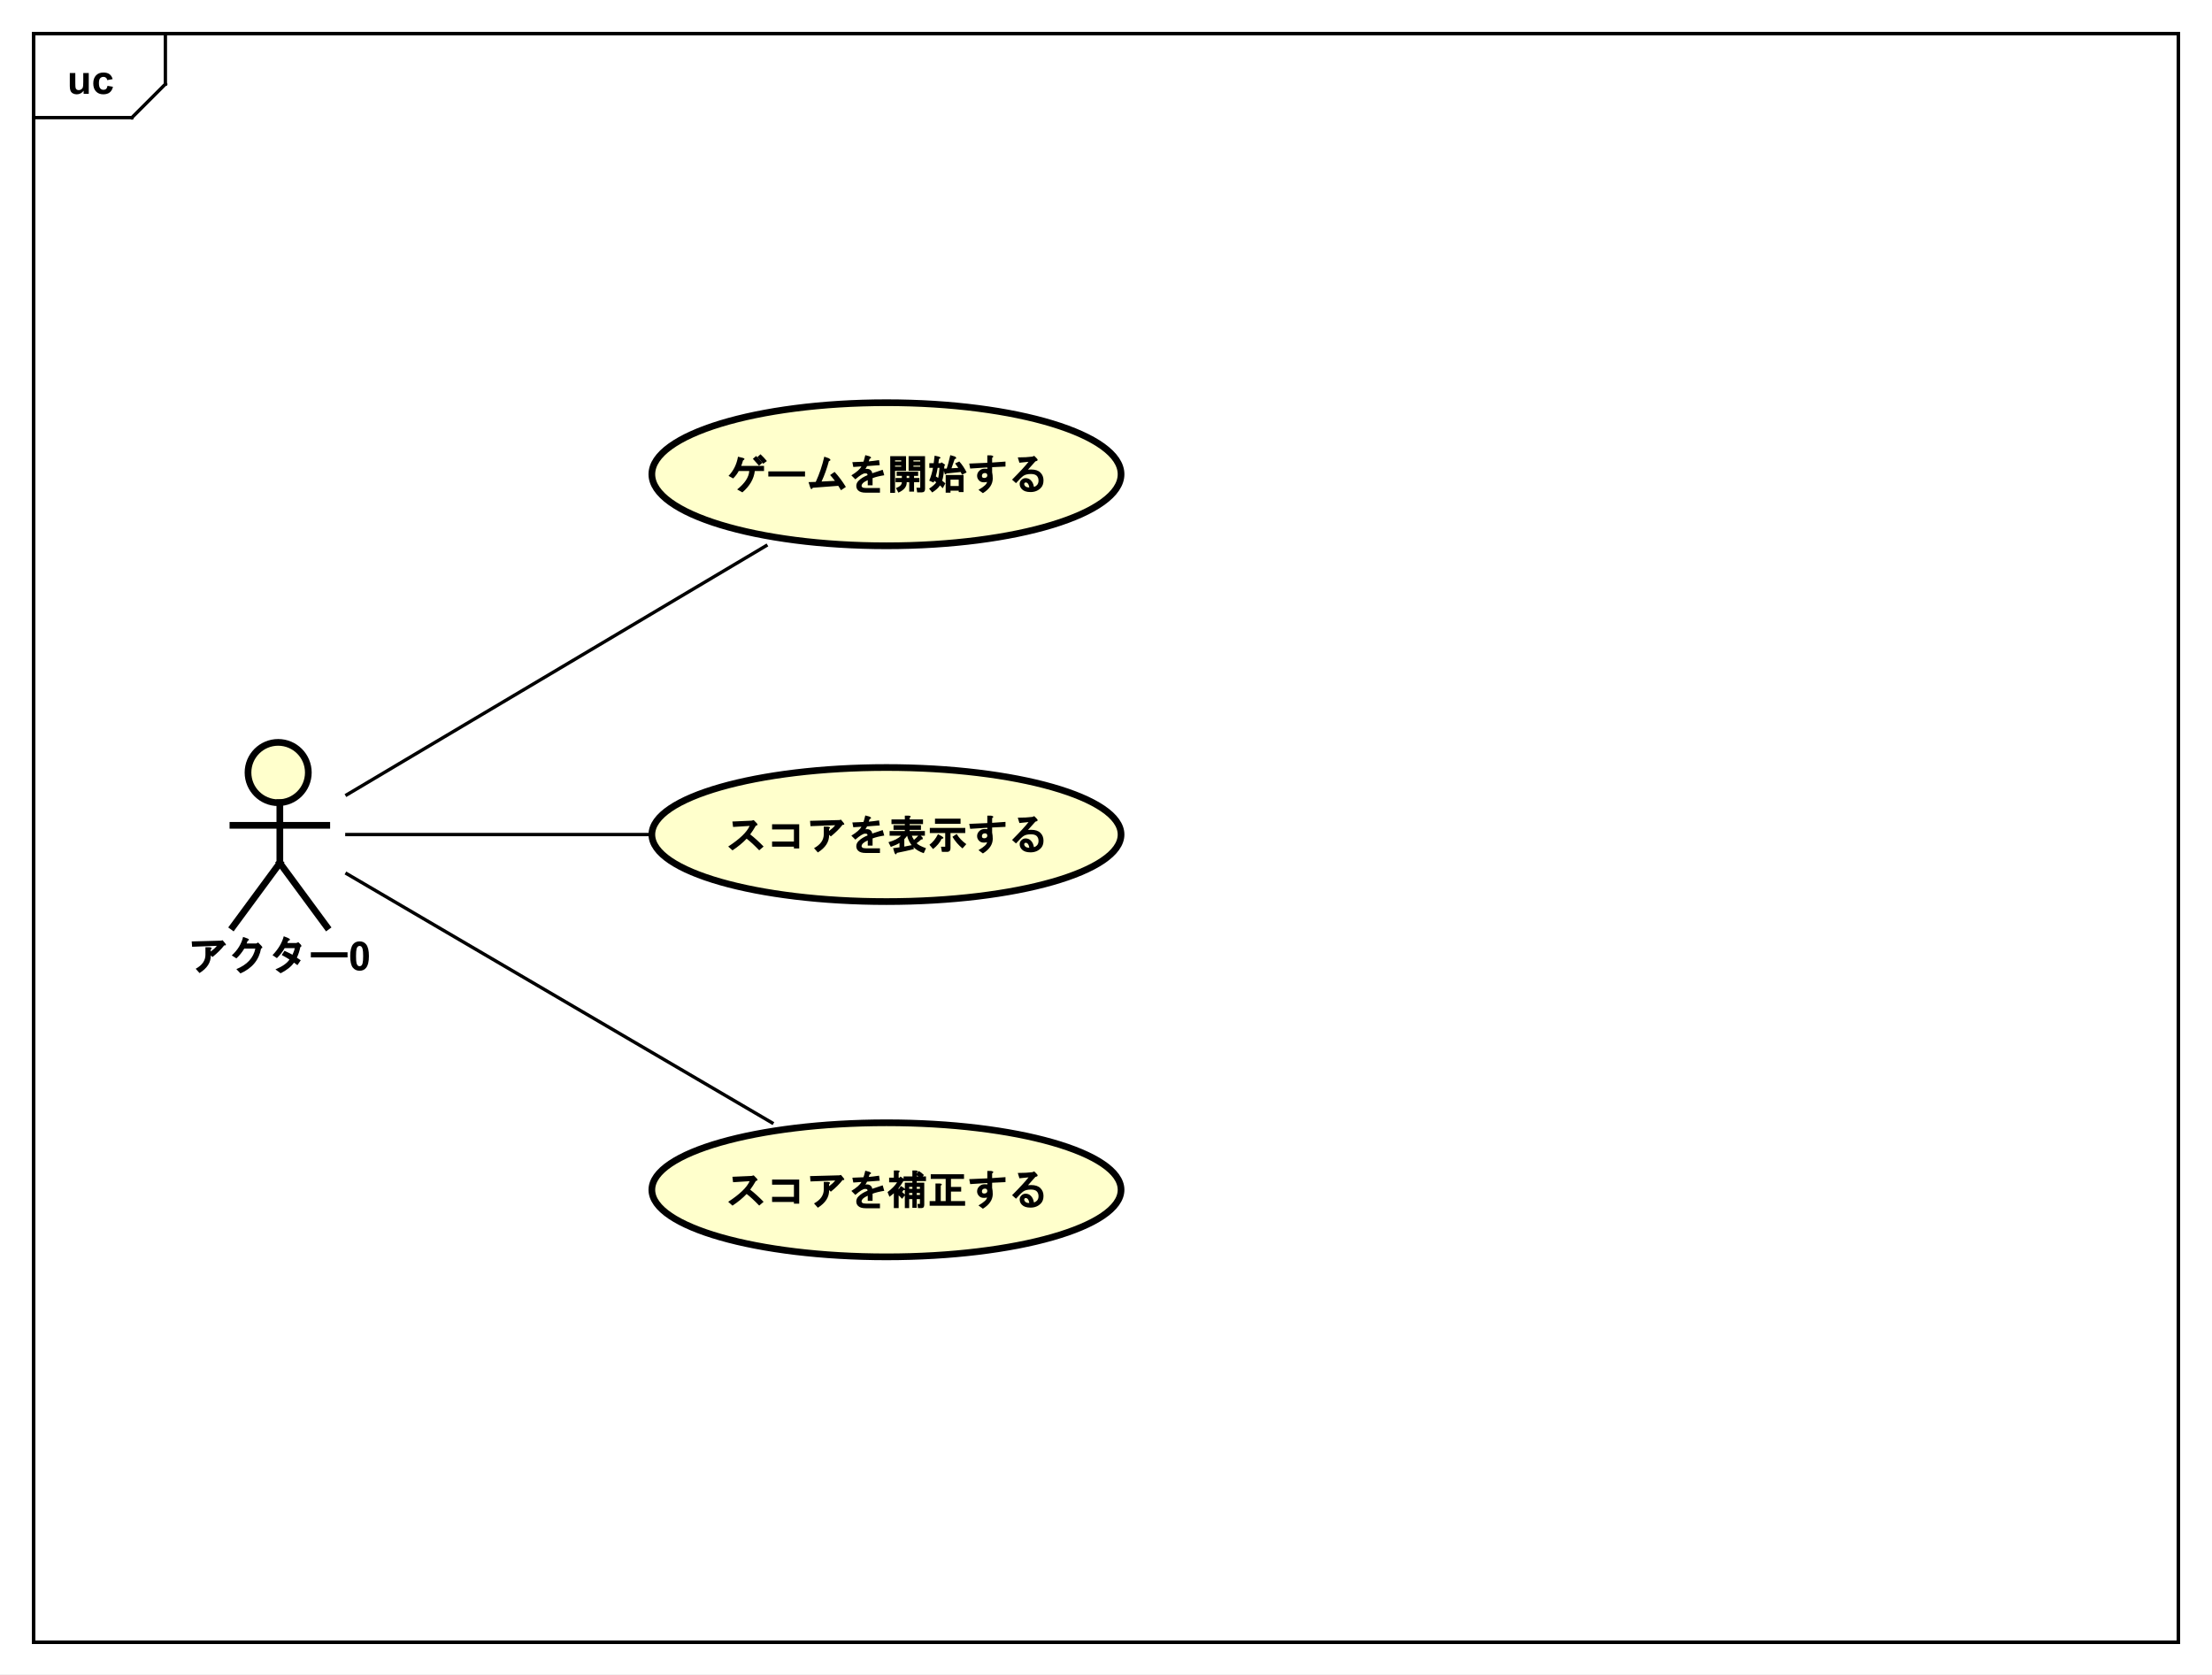
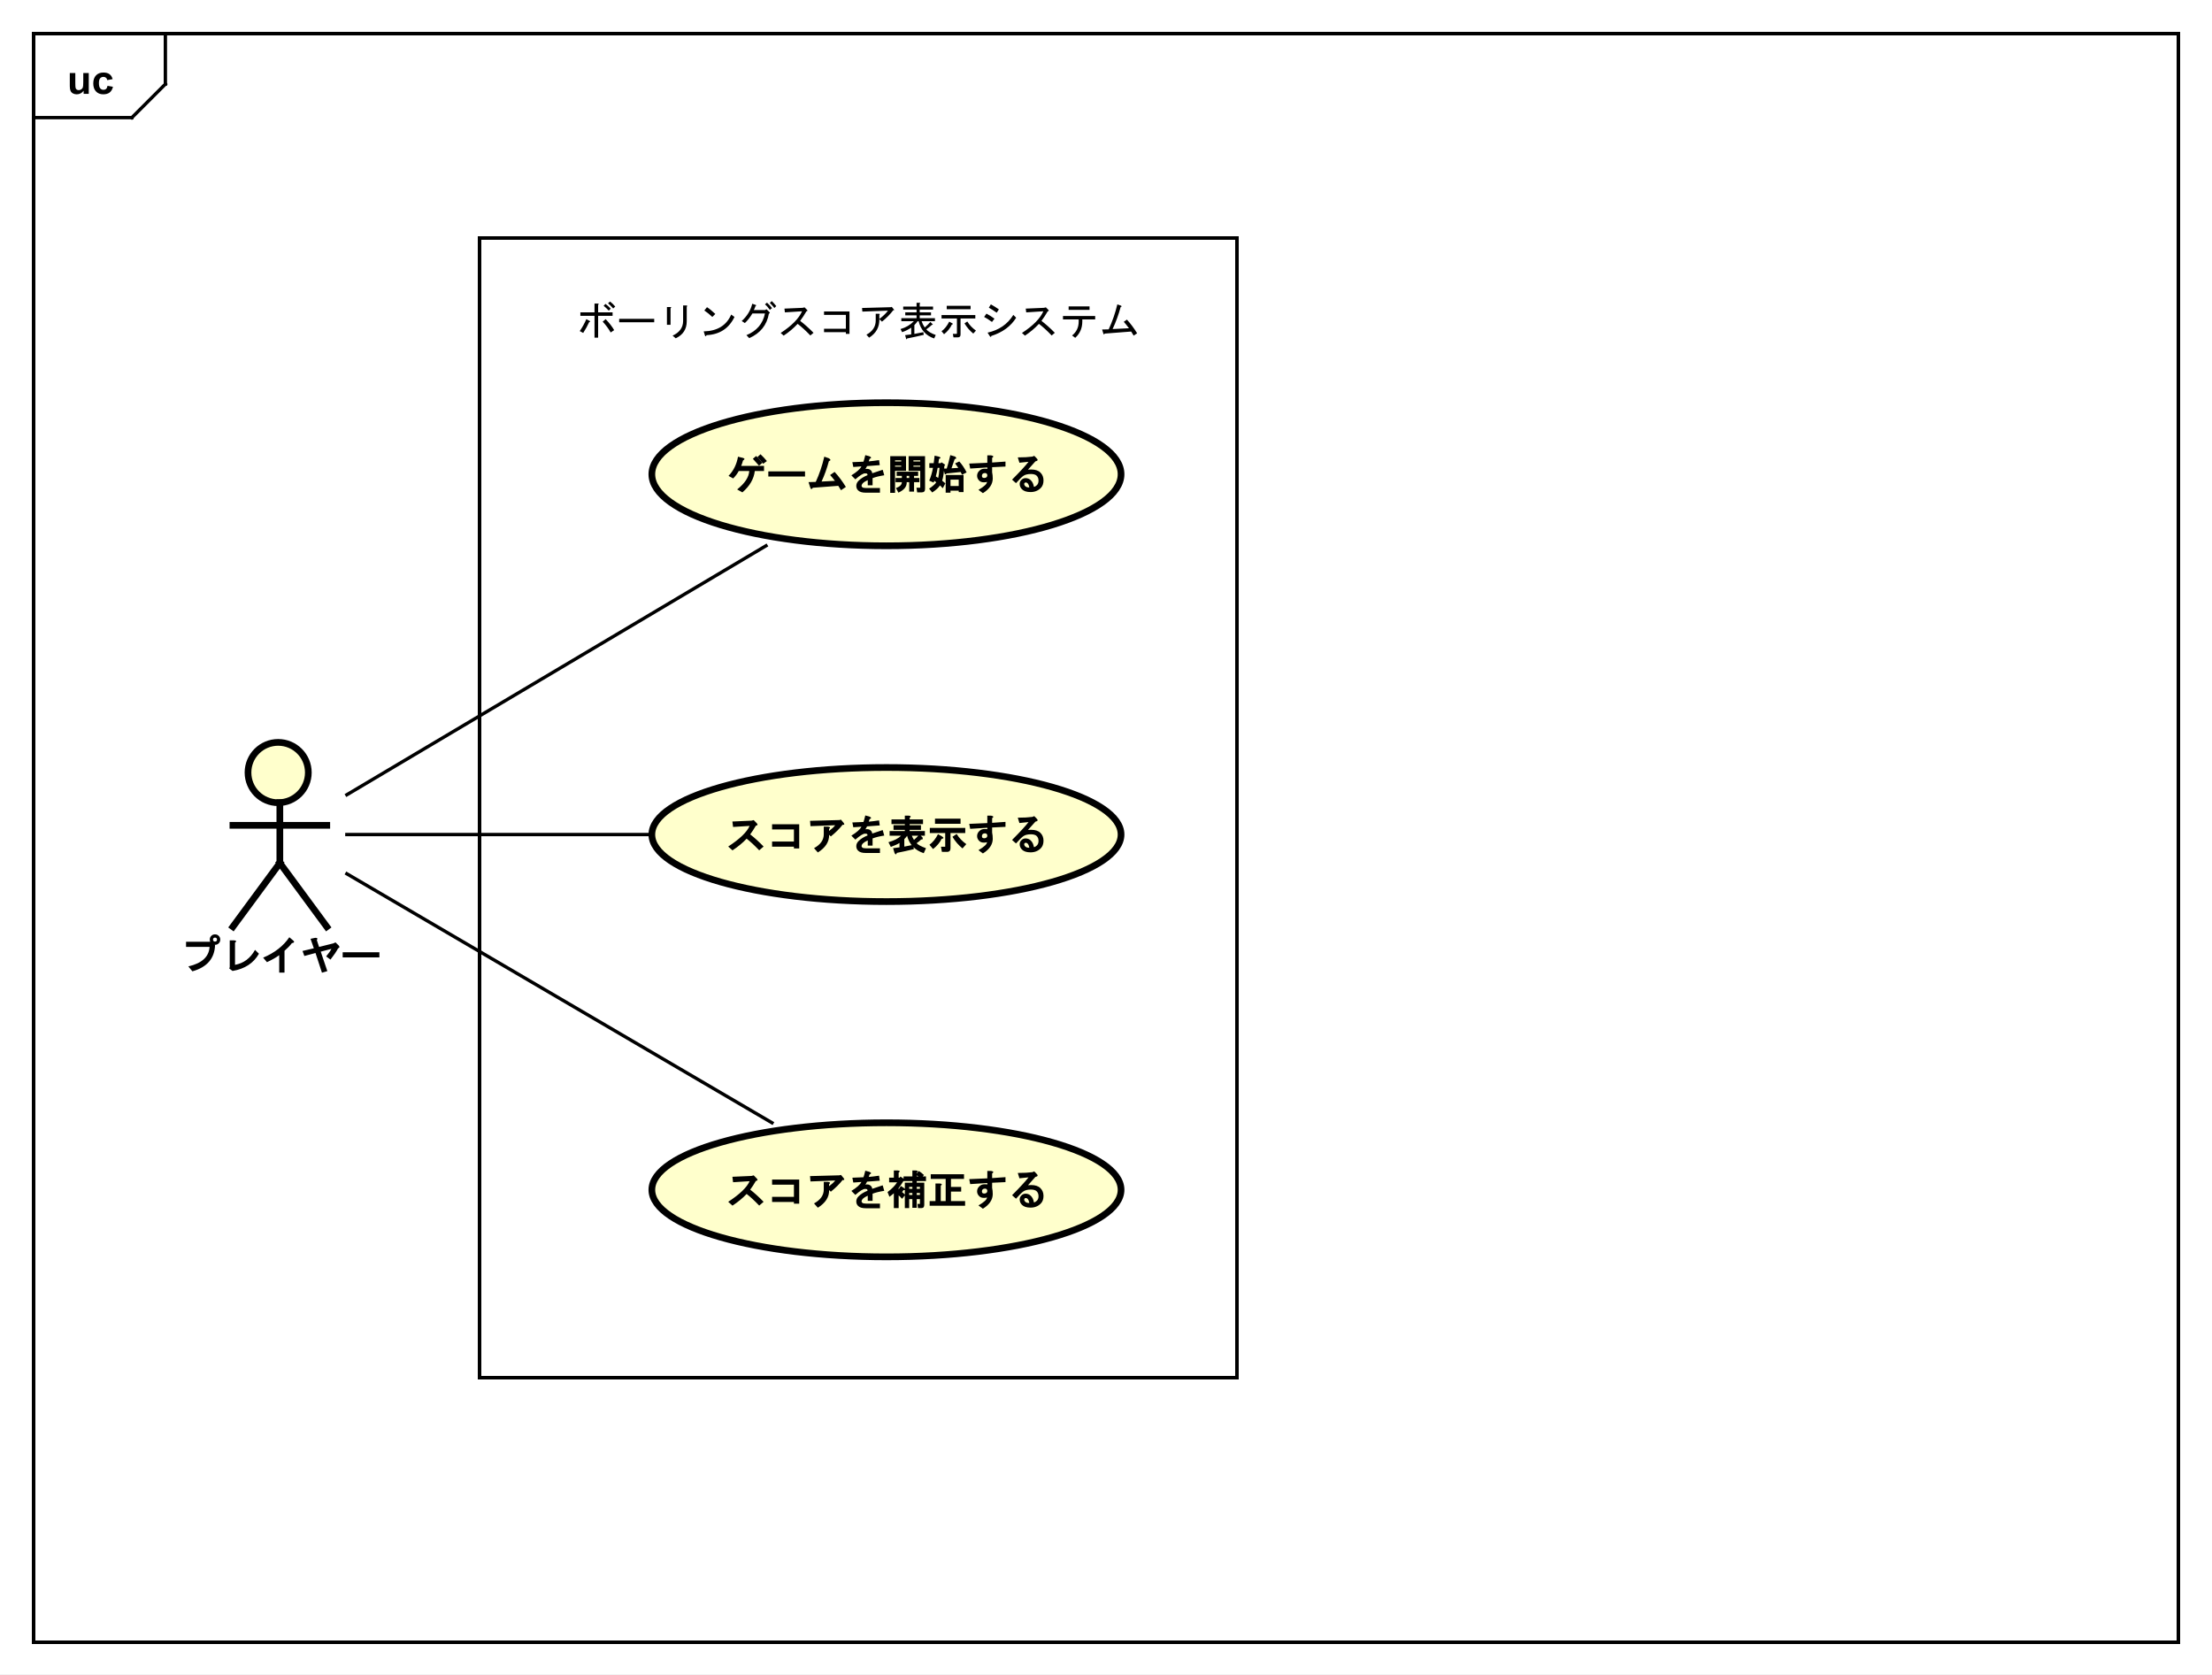
<svg xmlns="http://www.w3.org/2000/svg" style="fill-opacity:1; color-rendering:auto; color-interpolation:auto; text-rendering:auto; stroke:black; stroke-linecap:square; stroke-miterlimit:10; shape-rendering:auto; stroke-opacity:1; fill:black; stroke-dasharray:none; font-weight:normal; stroke-width:1; font-family:'Dialog'; font-style:normal; stroke-linejoin:miter; font-size:12px; stroke-dashoffset:0; image-rendering:auto;" width="880" height="666">
  <defs id="genericDefs" />
  <g>
    <defs id="defs1">
      <clipPath clipPathUnits="userSpaceOnUse" id="clipPath1">
        <path d="M0 0 L880 0 L880 666 L0 666 L0 0 Z" />
      </clipPath>
      <clipPath clipPathUnits="userSpaceOnUse" id="clipPath2">
        <path d="M0 0 L660 0 L660 499.5 L0 499.5 L0 0 Z" />
      </clipPath>
      <clipPath clipPathUnits="userSpaceOnUse" id="clipPath3">
        <path d="M-20 -28 L640 -28 L640 471.5 L-20 471.5 L-20 -28 Z" />
      </clipPath>
      <clipPath clipPathUnits="userSpaceOnUse" id="clipPath4">
-         <path d="M-56 -289.5 L604 -289.5 L604 210 L-56 210 L-56 -289.5 Z" />
+         <path d="M-53.5 -289.5 L606.5 -289.5 L606.5 210 L-53.5 210 L-53.5 -289.5 Z" />
      </clipPath>
      <clipPath clipPathUnits="userSpaceOnUse" id="clipPath5">
        <path d="M-216.5 -133.953 L443.5 -133.953 L443.5 365.547 L-216.5 365.547 L-216.5 -133.953 Z" />
      </clipPath>
      <clipPath clipPathUnits="userSpaceOnUse" id="clipPath6">
        <path d="M-216.5 -241.453 L443.5 -241.453 L443.5 258.047 L-216.5 258.047 L-216.5 -241.453 Z" />
      </clipPath>
      <clipPath clipPathUnits="userSpaceOnUse" id="clipPath7">
        <path d="M-216.5 -347.453 L443.5 -347.453 L443.5 152.047 L-216.5 152.047 L-216.5 -347.453 Z" />
+       </clipPath>
+       <clipPath clipPathUnits="userSpaceOnUse" id="clipPath8">
+         <path d="M-172 -100 L488 -100 L488 399.5 L-172 399.5 L-172 -100 Z" />
      </clipPath>
    </defs>
    <g style="fill:white; stroke:white;">
      <rect x="0" y="0" width="880" style="clip-path:url(#clipPath1); stroke:none;" height="666" />
    </g>
    <g style="text-rendering:geometricPrecision; shape-rendering:crispEdges;" transform="scale(1.3333,1.3333)">
      <rect x="10" y="10" width="640" style="fill:none; clip-path:url(#clipPath2);" height="480" />
      <line x1="49.342" x2="49.342" y1="11" style="clip-path:url(#clipPath2); fill:none; text-rendering:optimizeLegibility; shape-rendering:auto;" y2="25.094" />
      <line x1="49.342" x2="39.342" y1="25.094" style="clip-path:url(#clipPath2); fill:none; text-rendering:optimizeLegibility; shape-rendering:auto;" y2="35.094" />
      <line x1="39.342" x2="10" y1="35.094" style="clip-path:url(#clipPath2); fill:none; text-rendering:optimizeLegibility; shape-rendering:auto;" y2="35.094" />
    </g>
    <g style="text-rendering:optimizeLegibility; font-weight:bold; font-family:sans-serif;" transform="matrix(1.3333,0,0,1.3333,0,0) translate(20,28)">
      <path d="M4.953 0 L4.953 -0.938 Q4.625 -0.438 4.062 -0.141 Q3.516 0.141 2.891 0.141 Q2.266 0.141 1.766 -0.125 Q1.266 -0.406 1.047 -0.906 Q0.828 -1.406 0.828 -2.281 L0.828 -6.219 L2.469 -6.219 L2.469 -3.359 Q2.469 -2.047 2.562 -1.75 Q2.656 -1.453 2.891 -1.281 Q3.141 -1.109 3.5 -1.109 Q3.922 -1.109 4.25 -1.344 Q4.594 -1.578 4.719 -1.922 Q4.844 -2.266 4.844 -3.594 L4.844 -6.219 L6.484 -6.219 L6.484 0 L4.953 0 ZM13.611 -4.391 L12.002 -4.094 Q11.908 -4.578 11.611 -4.812 Q11.33 -5.062 10.877 -5.062 Q10.252 -5.062 9.877 -4.641 Q9.518 -4.219 9.518 -3.219 Q9.518 -2.109 9.893 -1.656 Q10.268 -1.203 10.893 -1.203 Q11.361 -1.203 11.658 -1.469 Q11.955 -1.734 12.08 -2.391 L13.705 -2.109 Q13.455 -1 12.736 -0.422 Q12.018 0.141 10.815 0.141 Q9.455 0.141 8.643 -0.719 Q7.83 -1.578 7.83 -3.109 Q7.83 -4.641 8.643 -5.5 Q9.455 -6.359 10.846 -6.359 Q11.986 -6.359 12.658 -5.875 Q13.33 -5.391 13.611 -4.391 Z" style="stroke:none; clip-path:url(#clipPath3);" />
    </g>
    <g transform="matrix(1.3333,0,0,1.3333,0,0)" style="fill:rgb(255,255,204); text-rendering:optimizeLegibility; font-family:sans-serif; stroke:rgb(255,255,204); font-weight:bold; stroke-width:2;">
      <circle r="9" style="clip-path:url(#clipPath2); stroke:none;" cx="83" cy="230.5" />
      <circle style="fill:none; clip-path:url(#clipPath2); stroke:black;" r="9" cx="83" cy="230.5" />
      <line x1="83.5" x2="83.5" y1="239.5" style="clip-path:url(#clipPath2); fill:none; stroke:black;" y2="257.5" />
      <line x1="69.5" x2="97.5" y1="246.25" style="clip-path:url(#clipPath2); fill:none; stroke:black;" y2="246.25" />
      <line x1="83.5" x2="69.5" y1="257.5" style="clip-path:url(#clipPath2); fill:none; stroke:black;" y2="276.5" />
      <line x1="83.5" x2="97.5" y1="257.5" style="clip-path:url(#clipPath2); fill:none; stroke:black;" y2="276.5" />
    </g>
-     <g style="text-rendering:optimizeLegibility; stroke-width:2; font-weight:bold; font-family:sans-serif;" transform="matrix(1.3333,0,0,1.3333,0,0) translate(56,289.5)">
-       <path d="M6.891 -4.438 Q6.969 -1.328 3.531 0.828 L2.391 -0.453 Q5.297 -2.047 5.297 -4.609 L5.297 -6.875 L6.547 -6.875 Q7.547 -6.766 6.875 -6.188 L6.875 -5.578 Q8.125 -6.516 8.703 -7.297 L1.328 -7.016 L1.203 -8.609 L9.969 -8.844 L10.422 -8.969 L11.234 -8 Q11.719 -7.328 10.906 -7.438 Q9.578 -5.703 7.406 -3.953 L6.891 -4.438 ZM21.891 -6.484 Q21 -1.391 15.75 0.938 L14.531 -0.344 Q19.344 -2.312 20.188 -6.469 L16.891 -6.469 Q15.875 -4.781 14.531 -3.547 L13.156 -4.438 Q15.781 -6.812 16.531 -9.953 L17.875 -9.484 Q18.688 -9.078 17.891 -8.781 Q17.734 -8.266 17.594 -8 L20.484 -8 L21.016 -8.297 L21.984 -7.312 Q22.609 -6.688 21.891 -6.484 ZM29.984 -8.766 Q29.828 -8.312 29.734 -8.141 L32.406 -8.141 L33.031 -8.375 L33.766 -7.641 Q34.172 -7.125 33.609 -6.906 Q33.25 -5.141 32.578 -3.766 L33.734 -2.984 L32.75 -1.531 L31.719 -2.281 Q30.469 -0.484 27.734 0.891 L26.188 -0.266 Q29.328 -1.578 30.375 -3.219 Q29.422 -3.828 28.062 -4.562 L28.891 -5.812 Q30.547 -5.062 31.266 -4.641 Q31.828 -5.812 31.938 -6.609 L28.938 -6.609 Q28.109 -5.109 26.625 -3.625 L25.312 -4.516 Q27.875 -7.172 28.672 -10.156 L30.078 -9.578 Q31 -9.109 29.984 -8.766 ZM36.75 -3.844 L36.75 -5.375 L47.703 -5.375 L47.703 -3.844 L36.75 -3.844 ZM51.297 -8.625 Q52.547 -8.625 53.25 -7.734 Q54.078 -6.688 54.078 -4.234 Q54.078 -1.797 53.234 -0.734 Q52.547 0.141 51.297 0.141 Q50.047 0.141 49.266 -0.812 Q48.5 -1.781 48.5 -4.25 Q48.5 -6.688 49.344 -7.75 Q50.047 -8.625 51.297 -8.625 ZM51.297 -7.266 Q51 -7.266 50.766 -7.062 Q50.531 -6.875 50.391 -6.391 Q50.234 -5.75 50.234 -4.234 Q50.234 -2.719 50.375 -2.156 Q50.531 -1.594 50.766 -1.406 Q51 -1.219 51.297 -1.219 Q51.594 -1.219 51.828 -1.406 Q52.062 -1.594 52.188 -2.094 Q52.359 -2.719 52.359 -4.234 Q52.359 -5.75 52.203 -6.312 Q52.062 -6.875 51.828 -7.062 Q51.594 -7.266 51.297 -7.266 Z" style="stroke:none; clip-path:url(#clipPath4);" />
+     <g style="text-rendering:optimizeLegibility; stroke-width:2; font-weight:bold; font-family:sans-serif;" transform="matrix(1.3333,0,0,1.3333,0,0) translate(53.5,289.5)">
+       <path d="M10.656 -8.562 Q10.922 -8.562 11.094 -8.719 Q11.25 -8.891 11.25 -9.156 Q11.25 -9.422 11.094 -9.594 Q10.922 -9.75 10.656 -9.75 Q10.391 -9.75 10.219 -9.594 Q10.062 -9.422 10.062 -9.156 Q10.062 -8.891 10.219 -8.719 Q10.391 -8.562 10.656 -8.562 ZM10.656 -7.594 Q9.984 -7.594 9.547 -8.047 Q9.094 -8.484 9.094 -9.156 Q9.094 -9.828 9.547 -10.266 Q9.984 -10.719 10.656 -10.719 Q11.328 -10.719 11.766 -10.266 Q12.219 -9.828 12.219 -9.156 Q12.219 -8.484 11.766 -8.047 Q11.328 -7.594 10.656 -7.594 ZM2.016 -6.984 L2.016 -8.516 L9.281 -8.516 L10.672 -7.5 Q10.438 -1.516 3.906 0.312 L2.703 -1.156 Q8.781 -2.562 9.031 -6.984 L2.016 -6.984 ZM16.625 -1.625 Q20.531 -2.344 22.594 -6.094 L23.766 -4.938 Q21.359 -0.719 15.891 0.203 L14.906 -0.531 L15.047 -0.953 L15.047 -8.938 L16.344 -8.938 Q17.406 -8.812 16.625 -8.234 L16.625 -1.625 ZM25.016 -3.766 Q30.172 -5.938 32.828 -9.859 L33.922 -8.938 Q34.734 -8.312 33.578 -8.078 Q32.734 -6.969 31.391 -5.812 L31.391 0.703 L29.812 0.703 L29.812 -4.516 Q28.547 -3.547 26.156 -2.422 L25.016 -3.766 ZM41.703 -6.969 L45.969 -8.031 L46.609 -8.328 L47.594 -7.359 Q48.062 -6.781 47.391 -6.562 Q46.625 -5.125 45.109 -3.188 L43.812 -4.141 Q44.953 -5.5 45.391 -6.391 L42.203 -5.562 L44.172 0.25 L42.562 0.719 L40.641 -5.156 L37.312 -4.266 L36.766 -5.766 L40.141 -6.562 L39.156 -9.391 L40.578 -9.688 Q41.531 -9.688 41.031 -9.016 L41.703 -6.969 ZM48.75 -3.844 L48.75 -5.375 L59.703 -5.375 L59.703 -3.844 L48.75 -3.844 Z" style="stroke:none; clip-path:url(#clipPath4);" />
    </g>
    <g transform="matrix(1.3333,0,0,1.3333,0,0)" style="fill:rgb(255,255,204); text-rendering:optimizeLegibility; font-family:sans-serif; stroke:rgb(255,255,204); font-weight:bold; stroke-width:2;">
      <ellipse style="clip-path:url(#clipPath2); stroke:none;" rx="70" cx="264.5" ry="21.346" cy="141.5" />
      <ellipse style="clip-path:url(#clipPath2); fill:none; stroke:black;" rx="70" cx="264.5" ry="21.346" cy="141.5" />
      <path d="M11.469 5.049 L11.469 6.58 L8.719 6.58 Q8.312 10.111 5.016 12.955 L3.453 12.08 Q6.891 9.346 7.062 6.58 L3.922 6.58 Q3.359 7.689 2.266 8.799 L0.875 8.033 Q3.109 5.736 3.703 2.314 L5.141 2.658 Q6.094 2.908 5.203 3.439 Q4.938 4.393 4.656 5.049 L11.469 5.049 ZM9.125 2.096 Q10.047 3.018 10.953 4.158 L9.969 4.986 Q8.969 3.83 8.141 2.939 L9.125 2.096 ZM10.422 1.58 Q11.406 2.502 12.328 3.611 L11.219 4.424 Q10.328 3.268 9.5 2.424 L10.422 1.58 ZM12.75 8.221 L12.75 6.689 L23.703 6.689 L23.703 8.221 L12.75 8.221 ZM24.75 9.893 L26.906 9.83 Q28.516 6.346 29.453 2.299 L30.828 2.783 Q31.734 3.377 30.828 3.627 Q29.969 6.83 28.641 9.721 L32.625 9.518 Q31.938 8.596 31.188 7.783 L32.531 6.846 Q34.297 8.752 35.891 11.33 L34.438 12.315 L33.625 11.002 L26.031 11.58 Q25.531 12.424 25.234 11.424 L24.75 9.893 ZM41.641 6.033 Q41.641 5.939 42.203 5.939 Q42.922 5.939 43.359 6.393 Q43.719 6.736 43.75 7.252 Q44.844 6.846 46.875 6.205 L47.344 7.846 Q45.266 8.174 43.859 8.705 L43.859 10.846 L42.422 10.846 L42.422 9.299 Q41.406 9.768 41.016 10.158 Q40.578 10.611 40.578 11.018 Q40.578 11.19 40.781 11.408 Q41.047 11.658 41.875 11.658 L46.062 11.658 L46.062 13.049 L41.828 13.049 Q40.219 13.049 39.547 12.361 Q39 11.83 39 11.018 Q39 10.158 39.688 9.486 Q40.656 8.502 42.359 7.814 Q42.344 7.518 42.219 7.393 Q42.094 7.283 41.594 7.283 Q40.75 7.283 38.719 9.065 L37.531 7.877 Q39.953 6.393 40.531 5.205 Q39.641 5.268 38.109 5.377 L37.828 3.939 Q39.797 3.877 41.141 3.799 Q41.312 3.393 41.688 1.846 L42.844 2.158 Q43.906 2.58 42.969 2.955 Q42.812 3.455 42.719 3.705 Q44 3.596 45.797 3.33 L46 4.83 Q43.906 4.986 42.219 5.111 Q41.797 5.955 41.641 6.033 ZM54.609 2.143 L59.516 2.143 L59.516 11.955 Q59.516 12.955 58.516 12.955 L57.172 12.955 L56.953 11.565 L58.141 11.565 Q58.141 11.627 58.078 11.627 L58.078 6.533 L56.594 6.533 L54.609 6.533 L54.609 2.143 ZM50.719 9.908 L50.719 8.658 L52.594 8.658 L52.594 8.033 L51.047 8.033 L51.047 6.783 L57.453 6.783 L57.453 8.033 L56.234 8.033 L56.234 8.658 L57.828 8.658 L57.828 9.908 L56.234 9.908 L56.234 12.721 L54.797 12.721 L54.797 9.908 L54.047 9.908 Q54.125 11.877 51.562 13.033 L50.844 11.674 Q52.594 11.033 52.594 9.908 L50.719 9.908 ZM52.406 3.393 L50.562 3.393 L50.562 3.736 L52.406 3.736 L52.406 3.393 ZM53.844 6.533 L50.562 6.533 L50.562 13.096 L49.125 13.096 L49.125 2.143 L53.844 2.143 L53.844 6.533 ZM54.797 8.658 L54.797 8.033 L54.031 8.033 L54.031 8.658 L54.797 8.658 ZM58.078 3.736 L58.078 3.393 L56.047 3.393 L56.047 3.736 L58.078 3.736 ZM56.047 5.283 L58.078 5.283 L58.078 4.986 L56.047 4.986 L56.047 5.283 ZM50.562 5.283 L52.406 5.283 L52.406 4.986 L50.562 4.986 L50.562 5.283 ZM65.953 7.314 Q65.438 7.939 65.297 7.127 L65 5.846 L65.984 5.846 Q66.438 4.533 67.047 1.846 L68.484 2.268 Q69.203 2.861 68.359 3.033 Q67.844 4.58 67.406 5.768 L69.438 5.643 Q69.234 5.299 68.484 4.314 L69.734 3.736 Q70.953 5.064 71.922 7.002 L70.547 7.689 L70.141 6.877 L65.953 7.314 ZM63.281 5.643 Q63.078 6.939 62.734 8.19 Q63.156 8.471 63.438 8.643 Q63.656 7.83 63.828 5.643 L63.281 5.643 ZM64.625 9.471 Q64.859 9.643 65.578 10.252 L64.797 11.736 Q64.25 11.111 63.969 10.877 Q63.344 11.893 61.656 12.986 L60.719 11.846 Q62.266 10.83 62.859 9.955 Q62.531 9.721 62.281 9.502 L62.078 10.033 L60.766 9.455 Q61.562 7.533 61.875 5.643 L60.797 5.643 L60.797 4.252 L62.094 4.252 Q62.203 3.393 62.375 2.002 L63.5 2.252 Q64.656 2.596 63.672 2.986 Q63.594 3.689 63.5 4.252 L64.172 4.252 L64.438 3.986 L65.531 4.721 L65.281 5.064 Q65.094 8.065 64.625 9.471 ZM69.562 12.44 L67.109 12.44 L67.109 13.049 L65.672 13.049 L65.672 7.768 L71 7.768 L71 12.861 L69.562 12.861 L69.562 12.44 ZM69.562 11.049 L69.562 9.158 L67.109 9.158 L67.109 11.049 L69.562 11.049 ZM78 9.815 Q77.75 9.955 77.078 9.955 Q76.172 9.955 75.688 9.455 Q75.047 8.83 75.047 8.018 Q75.047 7.158 75.688 6.533 Q76.312 5.893 77.266 5.893 Q77.859 5.893 78.094 5.955 L78.094 5.518 L72.984 5.846 L72.703 4.361 L78.094 4.127 L78.094 1.908 L79.203 1.908 Q80.359 2.111 79.531 2.674 L79.531 4.049 L83.516 3.768 L83.516 5.252 L79.531 5.439 L79.531 6.955 Q79.719 7.799 79.719 8.861 Q79.672 11.393 76.781 13.19 L75.453 12.205 Q78 10.736 78 9.815 ZM77.359 7.189 Q76.953 7.189 76.688 7.439 Q76.484 7.658 76.484 8.018 Q76.484 8.33 76.641 8.502 Q76.812 8.658 77.219 8.658 Q77.625 8.658 77.891 8.408 Q78.094 8.19 78.094 7.877 Q78.094 7.564 77.891 7.346 Q77.719 7.189 77.359 7.189 ZM92 11.299 Q92.438 11.252 92.891 10.799 Q93.375 10.299 93.375 9.471 Q93.375 8.549 92.844 8.002 Q92.297 7.471 91.094 7.471 Q89.625 7.471 88.844 8.033 Q88.078 8.58 86.656 10.205 L85.484 9.158 Q89.031 5.596 90.391 3.83 Q89.438 3.955 87.672 4.111 L87.188 2.518 Q89.812 2.518 91.547 2.283 L92.094 2.049 L92.719 2.674 Q93.609 3.486 92.438 3.705 Q91.094 5.236 90.234 6.174 Q90.453 6.127 91.141 6.127 Q93.031 6.127 93.938 7.049 Q94.859 7.955 94.859 9.377 Q94.859 10.846 94.031 11.658 Q92.844 12.861 91 12.861 Q89.25 12.861 88.438 12.033 Q87.75 11.361 87.75 10.408 Q87.75 9.736 88.25 9.252 Q88.781 8.705 89.5 8.705 Q90.453 8.705 91.078 9.346 Q91.797 10.049 92 11.299 ZM90.625 11.518 Q90.484 10.611 90.125 10.252 Q89.859 10.002 89.641 10.002 Q89.375 10.002 89.25 10.111 Q89.094 10.283 89.094 10.455 Q89.094 10.768 89.391 11.08 Q89.797 11.471 90.438 11.471 Q90.625 11.471 90.625 11.518 Z" style="fill:black; clip-path:url(#clipPath5); stroke:none;" transform="translate(216.5,133.9531)" />
    </g>
    <g transform="matrix(1.3333,0,0,1.3333,0,0)" style="fill:rgb(255,255,204); text-rendering:optimizeLegibility; font-family:sans-serif; stroke:rgb(255,255,204); font-weight:bold; stroke-width:2;">
      <ellipse style="clip-path:url(#clipPath2); stroke:none;" rx="70" cx="264.5" ry="20" cy="249" />
      <ellipse style="clip-path:url(#clipPath2); fill:none; stroke:black;" rx="70" cx="264.5" ry="20" cy="249" />
      <path d="M7.344 7.502 Q9.188 8.908 11.344 11.127 L10.031 12.252 Q7.906 10.033 6.281 8.783 Q4.578 10.596 2.062 12.268 L0.781 11.127 Q5.953 7.752 7.172 4.971 L2.234 5.283 L2.031 3.658 L7.719 3.408 L8.391 3.236 L9.234 4.096 Q9.906 4.752 9.031 4.908 Q8.188 6.377 7.344 7.502 ZM20.391 6.018 L13.875 6.018 L13.875 4.486 L21.969 4.486 L21.969 11.69 L20.391 11.69 L20.391 11.174 L13.875 11.174 L13.875 9.643 L20.391 9.643 L20.391 6.018 ZM30.891 7.627 Q30.969 10.736 27.531 12.893 L26.391 11.611 Q29.297 10.018 29.297 7.455 L29.297 5.189 L30.547 5.189 Q31.547 5.299 30.875 5.877 L30.875 6.486 Q32.125 5.549 32.703 4.768 L25.328 5.049 L25.203 3.455 L33.969 3.221 L34.422 3.096 L35.234 4.064 Q35.719 4.736 34.906 4.627 Q33.578 6.361 31.406 8.111 L30.891 7.627 ZM41.641 6.033 Q41.641 5.939 42.203 5.939 Q42.922 5.939 43.359 6.393 Q43.719 6.736 43.75 7.252 Q44.844 6.846 46.875 6.205 L47.344 7.846 Q45.266 8.174 43.859 8.705 L43.859 10.846 L42.422 10.846 L42.422 9.299 Q41.406 9.768 41.016 10.158 Q40.578 10.611 40.578 11.018 Q40.578 11.19 40.781 11.408 Q41.047 11.658 41.875 11.658 L46.062 11.658 L46.062 13.049 L41.828 13.049 Q40.219 13.049 39.547 12.361 Q39 11.83 39 11.018 Q39 10.158 39.688 9.486 Q40.656 8.502 42.359 7.814 Q42.344 7.518 42.219 7.393 Q42.094 7.283 41.594 7.283 Q40.75 7.283 38.719 9.065 L37.531 7.877 Q39.953 6.393 40.531 5.205 Q39.641 5.268 38.109 5.377 L37.828 3.939 Q39.797 3.877 41.141 3.799 Q41.312 3.393 41.688 1.846 L42.844 2.158 Q43.906 2.58 42.969 2.955 Q42.812 3.455 42.719 3.705 Q44 3.596 45.797 3.33 L46 4.83 Q43.906 4.986 42.219 5.111 Q41.797 5.955 41.641 6.033 ZM57 10.127 Q57.547 10.799 59.797 11.627 L59.125 13.111 Q55.125 11.768 54.156 7.893 L54.188 7.893 Q53.781 8.455 53.328 8.924 L53.328 11.143 L55.953 10.627 L56.172 11.908 Q53.406 12.58 51.109 13.018 Q50.828 13.877 50.406 13.033 L49.984 11.611 L51.891 11.361 L51.891 10.049 Q51.031 10.627 49.297 11.236 L48.594 9.83 Q51.172 9.111 52.344 7.893 L48.938 7.893 L48.938 6.502 L53.484 6.502 L53.484 6.158 L50.109 6.158 L50.109 4.768 L53.484 4.768 L53.484 4.424 L49.5 4.424 L49.5 3.033 L53.484 3.033 L53.484 1.908 L54.641 1.908 Q55.672 2.033 54.922 2.564 L54.922 3.033 L58.906 3.033 L58.906 4.424 L54.922 4.424 L54.922 4.768 L58.297 4.768 L58.297 6.158 L54.922 6.158 L54.922 6.502 L59.469 6.502 L59.469 7.893 L55.578 7.893 Q55.75 8.424 56.219 9.143 Q56.891 8.58 57.844 7.518 L58.797 8.455 Q58.938 9.19 58.391 9.002 Q57.688 9.674 57 10.127 ZM68.953 7.377 Q70 9.111 71.828 10.408 L70.688 11.69 Q68.922 10.252 67.688 8.221 L68.953 7.377 ZM67.109 11.627 Q67.109 12.721 66.062 12.721 L64.547 12.721 L64.266 11.19 L65.594 11.19 Q65.594 11.252 65.531 11.252 L65.531 7.096 L60.938 7.096 L60.938 5.564 L71.516 5.564 L71.516 7.096 L67.109 7.096 L67.109 11.627 ZM62.484 4.33 L62.484 2.799 L70.109 2.799 L70.109 4.33 L62.484 4.33 ZM60.828 10.596 Q62.312 9.533 63.375 7.439 L64.547 8.08 Q65.484 8.658 64.453 8.846 Q63.688 10.471 61.906 11.877 L60.828 10.596 ZM78 9.815 Q77.75 9.955 77.078 9.955 Q76.172 9.955 75.688 9.455 Q75.047 8.83 75.047 8.018 Q75.047 7.158 75.688 6.533 Q76.312 5.893 77.266 5.893 Q77.859 5.893 78.094 5.955 L78.094 5.518 L72.984 5.846 L72.703 4.361 L78.094 4.127 L78.094 1.908 L79.203 1.908 Q80.359 2.111 79.531 2.674 L79.531 4.049 L83.516 3.768 L83.516 5.252 L79.531 5.439 L79.531 6.955 Q79.719 7.799 79.719 8.861 Q79.672 11.393 76.781 13.19 L75.453 12.205 Q78 10.736 78 9.815 ZM77.359 7.189 Q76.953 7.189 76.688 7.439 Q76.484 7.658 76.484 8.018 Q76.484 8.33 76.641 8.502 Q76.812 8.658 77.219 8.658 Q77.625 8.658 77.891 8.408 Q78.094 8.19 78.094 7.877 Q78.094 7.564 77.891 7.346 Q77.719 7.189 77.359 7.189 ZM92 11.299 Q92.438 11.252 92.891 10.799 Q93.375 10.299 93.375 9.471 Q93.375 8.549 92.844 8.002 Q92.297 7.471 91.094 7.471 Q89.625 7.471 88.844 8.033 Q88.078 8.58 86.656 10.205 L85.484 9.158 Q89.031 5.596 90.391 3.83 Q89.438 3.955 87.672 4.111 L87.188 2.518 Q89.812 2.518 91.547 2.283 L92.094 2.049 L92.719 2.674 Q93.609 3.486 92.438 3.705 Q91.094 5.236 90.234 6.174 Q90.453 6.127 91.141 6.127 Q93.031 6.127 93.938 7.049 Q94.859 7.955 94.859 9.377 Q94.859 10.846 94.031 11.658 Q92.844 12.861 91 12.861 Q89.25 12.861 88.438 12.033 Q87.75 11.361 87.75 10.408 Q87.75 9.736 88.25 9.252 Q88.781 8.705 89.5 8.705 Q90.453 8.705 91.078 9.346 Q91.797 10.049 92 11.299 ZM90.625 11.518 Q90.484 10.611 90.125 10.252 Q89.859 10.002 89.641 10.002 Q89.375 10.002 89.25 10.111 Q89.094 10.283 89.094 10.455 Q89.094 10.768 89.391 11.08 Q89.797 11.471 90.438 11.471 Q90.625 11.471 90.625 11.518 Z" style="fill:black; clip-path:url(#clipPath6); stroke:none;" transform="translate(216.5,241.4531)" />
    </g>
    <g style="text-rendering:optimizeLegibility; font-weight:bold; font-family:sans-serif;" transform="matrix(1.3333,0,0,1.3333,0,0)">
      <line x1="103.5" x2="228.56" y1="237.121" style="fill:none; clip-path:url(#clipPath2);" y2="162.846" />
      <line x1="103.5" x2="194.5" y1="249" style="fill:none; clip-path:url(#clipPath2);" y2="249" />
      <ellipse style="clip-path:url(#clipPath2); fill:rgb(255,255,204); stroke:none; stroke-width:2;" rx="70" cx="264.5" ry="20" cy="355" />
      <ellipse style="clip-path:url(#clipPath2); fill:none; stroke-width:2;" rx="70" cx="264.5" ry="20" cy="355" />
      <path d="M7.344 7.502 Q9.188 8.908 11.344 11.127 L10.031 12.252 Q7.906 10.033 6.281 8.783 Q4.578 10.596 2.062 12.268 L0.781 11.127 Q5.953 7.752 7.172 4.971 L2.234 5.283 L2.031 3.658 L7.719 3.408 L8.391 3.236 L9.234 4.096 Q9.906 4.752 9.031 4.908 Q8.188 6.377 7.344 7.502 ZM20.391 6.018 L13.875 6.018 L13.875 4.486 L21.969 4.486 L21.969 11.69 L20.391 11.69 L20.391 11.174 L13.875 11.174 L13.875 9.643 L20.391 9.643 L20.391 6.018 ZM30.891 7.627 Q30.969 10.736 27.531 12.893 L26.391 11.611 Q29.297 10.018 29.297 7.455 L29.297 5.189 L30.547 5.189 Q31.547 5.299 30.875 5.877 L30.875 6.486 Q32.125 5.549 32.703 4.768 L25.328 5.049 L25.203 3.455 L33.969 3.221 L34.422 3.096 L35.234 4.064 Q35.719 4.736 34.906 4.627 Q33.578 6.361 31.406 8.111 L30.891 7.627 ZM41.641 6.033 Q41.641 5.939 42.203 5.939 Q42.922 5.939 43.359 6.393 Q43.719 6.736 43.75 7.252 Q44.844 6.846 46.875 6.205 L47.344 7.846 Q45.266 8.174 43.859 8.705 L43.859 10.846 L42.422 10.846 L42.422 9.299 Q41.406 9.768 41.016 10.158 Q40.578 10.611 40.578 11.018 Q40.578 11.19 40.781 11.408 Q41.047 11.658 41.875 11.658 L46.062 11.658 L46.062 13.049 L41.828 13.049 Q40.219 13.049 39.547 12.361 Q39 11.83 39 11.018 Q39 10.158 39.688 9.486 Q40.656 8.502 42.359 7.814 Q42.344 7.518 42.219 7.393 Q42.094 7.283 41.594 7.283 Q40.75 7.283 38.719 9.065 L37.531 7.877 Q39.953 6.393 40.531 5.205 Q39.641 5.268 38.109 5.377 L37.828 3.939 Q39.797 3.877 41.141 3.799 Q41.312 3.393 41.688 1.846 L42.844 2.158 Q43.906 2.58 42.969 2.955 Q42.812 3.455 42.719 3.705 Q44 3.596 45.797 3.33 L46 4.83 Q43.906 4.986 42.219 5.111 Q41.797 5.955 41.641 6.033 ZM52.656 10.236 Q51.891 9.346 51.641 9.221 L51.641 13.002 L50.203 13.002 L50.203 8.58 Q49.922 8.861 48.891 9.627 L48.328 8.221 Q50.266 6.768 51.172 5.314 L48.797 5.314 L48.797 3.924 L50.203 3.924 L50.203 1.768 L51.359 1.768 Q52.391 1.893 51.641 2.424 L51.641 3.924 L51.922 3.924 L52.188 3.596 L53.156 4.268 Q53.609 4.83 53.016 5.002 Q52.578 5.768 51.641 7.018 L51.625 7.736 L51.469 7.689 L52.297 6.408 L53.172 6.971 Q54.125 7.768 53.078 7.627 Q52.953 7.877 52.656 8.221 Q52.906 8.33 53.594 9.08 L52.656 10.236 ZM59.281 12.002 Q59.281 13.002 58.469 13.002 L57.406 13.002 L57.25 11.752 L58.094 11.752 Q58.094 11.861 57.984 11.861 L57.984 10.33 L57.031 10.33 L57.031 12.908 L55.734 12.908 L55.734 10.33 L54.781 10.33 L54.781 13.002 L53.484 13.002 L53.484 5.424 L55.734 5.424 L55.734 4.939 L53.109 4.939 L53.109 3.549 L55.734 3.549 L55.734 1.768 L56.75 1.768 Q57.781 1.893 57.031 2.424 L57.031 3.549 L57.594 3.564 Q57.594 3.611 56.75 3.064 L57.594 1.94 Q58.375 2.33 59.188 3.127 L58.828 3.549 L59.797 3.549 L59.797 4.939 L57.031 4.939 L57.031 5.424 L59.281 5.424 L59.281 12.002 ZM57.984 6.674 L57.031 6.674 L57.031 7.252 L57.984 7.252 L57.984 6.674 ZM54.781 6.674 L54.781 7.252 L55.734 7.252 L55.734 6.674 L54.781 6.674 ZM54.781 8.502 L54.781 9.08 L55.734 9.08 L55.734 8.502 L54.781 8.502 ZM57.031 8.502 L57.031 9.08 L57.984 9.08 L57.984 8.502 L57.031 8.502 ZM61.219 2.893 L71.141 2.893 L71.141 4.283 L67.25 4.283 L67.25 6.689 L70.297 6.689 L70.297 8.08 L67.25 8.08 L67.25 10.908 L71.469 10.908 L71.469 12.299 L60.891 12.299 L60.891 10.908 L62.625 10.908 L62.625 5.658 L63.922 5.658 Q64.953 5.783 64.203 6.314 L64.203 10.908 L65.672 10.908 L65.672 4.283 L61.219 4.283 L61.219 2.893 ZM78 9.815 Q77.75 9.955 77.078 9.955 Q76.172 9.955 75.688 9.455 Q75.047 8.83 75.047 8.018 Q75.047 7.158 75.688 6.533 Q76.312 5.893 77.266 5.893 Q77.859 5.893 78.094 5.955 L78.094 5.518 L72.984 5.846 L72.703 4.361 L78.094 4.127 L78.094 1.908 L79.203 1.908 Q80.359 2.111 79.531 2.674 L79.531 4.049 L83.516 3.768 L83.516 5.252 L79.531 5.439 L79.531 6.955 Q79.719 7.799 79.719 8.861 Q79.672 11.393 76.781 13.19 L75.453 12.205 Q78 10.736 78 9.815 ZM77.359 7.189 Q76.953 7.189 76.688 7.439 Q76.484 7.658 76.484 8.018 Q76.484 8.33 76.641 8.502 Q76.812 8.658 77.219 8.658 Q77.625 8.658 77.891 8.408 Q78.094 8.19 78.094 7.877 Q78.094 7.564 77.891 7.346 Q77.719 7.189 77.359 7.189 ZM92 11.299 Q92.438 11.252 92.891 10.799 Q93.375 10.299 93.375 9.471 Q93.375 8.549 92.844 8.002 Q92.297 7.471 91.094 7.471 Q89.625 7.471 88.844 8.033 Q88.078 8.58 86.656 10.205 L85.484 9.158 Q89.031 5.596 90.391 3.83 Q89.438 3.955 87.672 4.111 L87.188 2.518 Q89.812 2.518 91.547 2.283 L92.094 2.049 L92.719 2.674 Q93.609 3.486 92.438 3.705 Q91.094 5.236 90.234 6.174 Q90.453 6.127 91.141 6.127 Q93.031 6.127 93.938 7.049 Q94.859 7.955 94.859 9.377 Q94.859 10.846 94.031 11.658 Q92.844 12.861 91 12.861 Q89.25 12.861 88.438 12.033 Q87.75 11.361 87.75 10.408 Q87.75 9.736 88.25 9.252 Q88.781 8.705 89.5 8.705 Q90.453 8.705 91.078 9.346 Q91.797 10.049 92 11.299 ZM90.625 11.518 Q90.484 10.611 90.125 10.252 Q89.859 10.002 89.641 10.002 Q89.375 10.002 89.25 10.111 Q89.094 10.283 89.094 10.455 Q89.094 10.768 89.391 11.08 Q89.797 11.471 90.438 11.471 Q90.625 11.471 90.625 11.518 Z" style="stroke-width:2; clip-path:url(#clipPath7); stroke:none;" transform="translate(216.5,347.4531)" />
    </g>
    <g style="text-rendering:optimizeLegibility; font-weight:bold; font-family:sans-serif;" transform="matrix(1.3333,0,0,1.3333,0,0)">
      <line x1="103.5" x2="230.349" y1="260.713" style="fill:none; clip-path:url(#clipPath2);" y2="335" />
+       <rect x="143" y="71" width="226" style="clip-path:url(#clipPath2); fill:none; text-rendering:geometricPrecision; shape-rendering:crispEdges;" height="340" />
+     </g>
+     <g style="font-family:sans-serif; text-rendering:optimizeLegibility;" transform="matrix(1.3333,0,0,1.3333,0,0) translate(172,100)">
+       <path d="M8.719 -4.781 Q10.406 -3 11.25 -1.5 L10.219 -0.797 Q9.234 -2.531 7.828 -4.031 L8.719 -4.781 ZM6.469 -6.797 L10.781 -6.797 L10.781 -5.766 L6.469 -5.766 L6.469 0.75 L5.391 0.75 L5.391 -5.766 L1.172 -5.766 L1.172 -6.797 L5.391 -6.797 L5.391 -9.422 L6.375 -9.422 Q6.891 -9.328 6.469 -9.047 L6.469 -6.797 ZM3.984 -4.219 Q4.266 -3.984 3.797 -3.891 Q3.094 -2.344 2.016 -0.656 L0.984 -1.219 Q2.156 -2.906 2.953 -4.781 L3.984 -4.219 ZM9.656 -7.312 Q8.812 -8.203 8.109 -8.766 L8.672 -9.328 Q9.469 -8.719 10.219 -7.922 L9.656 -7.312 ZM10.969 -7.969 Q10.125 -8.906 9.422 -9.516 L10.031 -10.031 Q10.828 -9.422 11.578 -8.531 L10.969 -7.969 ZM12.75 -3.844 L12.75 -4.875 L23.203 -4.875 L23.203 -3.844 L12.75 -3.844 ZM32.906 -4.125 Q32.906 -0.609 29.625 0.938 L28.688 0.141 Q31.781 -1.266 31.828 -4.172 L31.828 -8.859 L32.812 -8.859 Q33.281 -8.766 32.906 -8.484 L32.906 -4.125 ZM28.078 -3.094 L27 -3.094 L27 -8.391 L28.031 -8.391 Q28.5 -8.344 28.078 -8.016 L28.078 -3.094 ZM47.156 -5.438 Q44.672 -0.281 38.812 0 Q38.578 0.609 38.344 0.094 L37.969 -1.125 Q44.062 -1.266 46.172 -6.141 L47.156 -5.438 ZM40.547 -5.438 Q39.281 -6.609 38.156 -7.359 L38.953 -8.344 Q39.938 -7.734 41.438 -6.328 L40.547 -5.438 ZM57.422 -6.422 Q56.531 -1.312 51.562 0.891 L50.719 0 Q55.312 -1.875 56.25 -6.469 L52.5 -6.469 Q51.422 -4.688 50.25 -3.609 L49.312 -4.219 Q51.75 -6.422 52.453 -9.375 L53.531 -9 Q53.812 -8.859 53.438 -8.719 Q53.25 -8.109 52.922 -7.5 L56.297 -7.5 L56.719 -7.734 L57.562 -6.891 Q57.891 -6.562 57.422 -6.422 ZM57.703 -7.547 Q56.953 -8.625 56.25 -9.188 L56.859 -9.703 Q57.656 -9 58.359 -8.062 L57.703 -7.547 ZM59.062 -8.109 Q58.312 -9.047 57.703 -9.609 L58.266 -10.172 Q58.969 -9.516 59.625 -8.672 L59.062 -8.109 ZM66.75 -4.266 Q68.766 -2.719 70.734 -0.703 L69.797 0.094 Q67.828 -1.969 66 -3.375 Q64.172 -1.406 61.828 0.141 L60.938 -0.656 Q65.906 -3.891 67.312 -7.125 L62.203 -6.797 L62.062 -7.922 L67.5 -8.156 L68.062 -8.297 L68.812 -7.547 Q69.141 -7.219 68.625 -7.125 Q67.734 -5.578 66.75 -4.266 ZM80.391 -6.047 L73.875 -6.047 L73.875 -7.078 L81.469 -7.078 L81.469 -0.375 L80.391 -0.375 L80.391 -0.891 L73.875 -0.891 L73.875 -1.922 L80.391 -1.922 L80.391 -6.047 ZM90.375 -4.781 Q90.469 -1.219 87.328 0.75 L86.531 -0.141 Q89.297 -1.641 89.297 -4.359 L89.297 -6.375 L90.281 -6.375 Q90.703 -6.328 90.375 -6.047 L90.375 -4.828 Q92.062 -6.094 92.953 -7.312 L85.312 -7.031 L85.219 -8.109 L93.75 -8.344 L94.078 -8.438 L94.781 -7.594 Q94.922 -7.406 94.547 -7.453 Q93.141 -5.625 91.172 -4.031 L90.375 -4.781 ZM104.391 -1.734 Q105.141 -0.797 107.203 -0.047 L106.734 0.984 Q103.078 -0.234 102.094 -4.172 L101.812 -4.172 Q101.344 -3.516 100.828 -3 L100.828 -0.375 L103.5 -0.891 L103.641 -0.094 Q101.109 0.516 98.672 0.984 Q98.531 1.406 98.391 1.125 L98.062 0 L99.891 -0.234 L99.891 -2.25 Q98.672 -1.406 97.172 -0.891 L96.703 -1.828 Q99.047 -2.484 100.688 -4.172 L96.938 -4.172 L96.938 -5.062 L101.484 -5.062 L101.484 -5.906 L98.109 -5.906 L98.109 -6.797 L101.484 -6.797 L101.484 -7.641 L97.5 -7.641 L97.5 -8.531 L101.484 -8.531 L101.484 -9.656 L102.375 -9.656 Q102.75 -9.609 102.422 -9.375 L102.422 -8.531 L106.406 -8.531 L106.406 -7.641 L102.422 -7.641 L102.422 -6.797 L105.797 -6.797 L105.797 -5.906 L102.422 -5.906 L102.422 -5.062 L106.969 -5.062 L106.969 -4.172 L102.984 -4.172 Q103.266 -3.281 103.922 -2.297 Q104.812 -3.047 105.609 -3.938 L106.312 -3.234 Q106.359 -3 106.078 -3.094 Q105.281 -2.344 104.391 -1.734 ZM116.625 -4.078 Q117.562 -2.531 119.203 -1.359 L118.406 -0.469 Q116.859 -1.734 115.781 -3.516 L116.625 -4.078 ZM114.609 -0.188 Q114.609 0.656 113.812 0.656 L112.5 0.656 L112.312 -0.375 L113.344 -0.375 Q113.531 -0.375 113.531 -0.562 L113.531 -4.969 L108.938 -4.969 L108.938 -6 L119.016 -6 L119.016 -4.969 L114.609 -4.969 L114.609 -0.188 ZM110.484 -7.734 L110.484 -8.766 L117.609 -8.766 L117.609 -7.734 L110.484 -7.734 ZM108.938 -1.172 Q110.25 -2.109 111.234 -4.031 L112.172 -3.516 Q112.547 -3.281 112.031 -3.188 Q111.234 -1.5 109.688 -0.281 L108.938 -1.172 ZM122.672 -0.75 Q127.781 -1.875 130.359 -6.047 L131.203 -5.203 Q128.812 -1.359 123.797 0.234 Q123.656 0.797 123.328 0.281 L122.672 -0.75 ZM122.344 -6.422 Q123.516 -5.812 124.734 -4.922 L123.984 -3.938 Q122.578 -4.969 121.641 -5.438 L122.344 -6.422 ZM123.656 -9.188 Q124.922 -8.484 126.047 -7.688 L125.391 -6.703 Q124.125 -7.594 123.047 -8.203 L123.656 -9.188 ZM138.75 -4.266 Q140.766 -2.719 142.734 -0.703 L141.797 0.094 Q139.828 -1.969 138 -3.375 Q136.172 -1.406 133.828 0.141 L132.938 -0.656 Q137.906 -3.891 139.312 -7.125 L134.203 -6.797 L134.062 -7.922 L139.5 -8.156 L140.062 -8.297 L140.812 -7.547 Q141.141 -7.219 140.625 -7.125 Q139.734 -5.578 138.75 -4.266 ZM149.859 -4.688 L145.172 -4.688 L145.172 -5.719 L154.781 -5.719 L154.781 -4.688 L150.938 -4.688 L150.938 -4.078 Q150.938 -1.125 148.828 0.797 L147.891 0.094 Q149.859 -1.453 149.859 -4.078 L149.859 -4.688 ZM146.859 -7.547 L146.859 -8.578 L153.094 -8.578 L153.094 -7.547 L146.859 -7.547 ZM156.844 -1.688 L158.812 -1.734 Q160.5 -5.391 161.391 -9.188 L162.469 -8.812 Q162.891 -8.531 162.375 -8.391 Q161.484 -5.062 159.984 -1.828 L164.859 -2.062 Q163.875 -3.375 163.312 -3.984 L164.25 -4.641 Q165.844 -2.906 167.297 -0.562 L166.266 0.141 L165.516 -1.078 L157.641 -0.469 Q157.359 0 157.219 -0.469 L156.844 -1.688 Z" style="stroke:none; clip-path:url(#clipPath8);" />
    </g>
  </g>
</svg>
